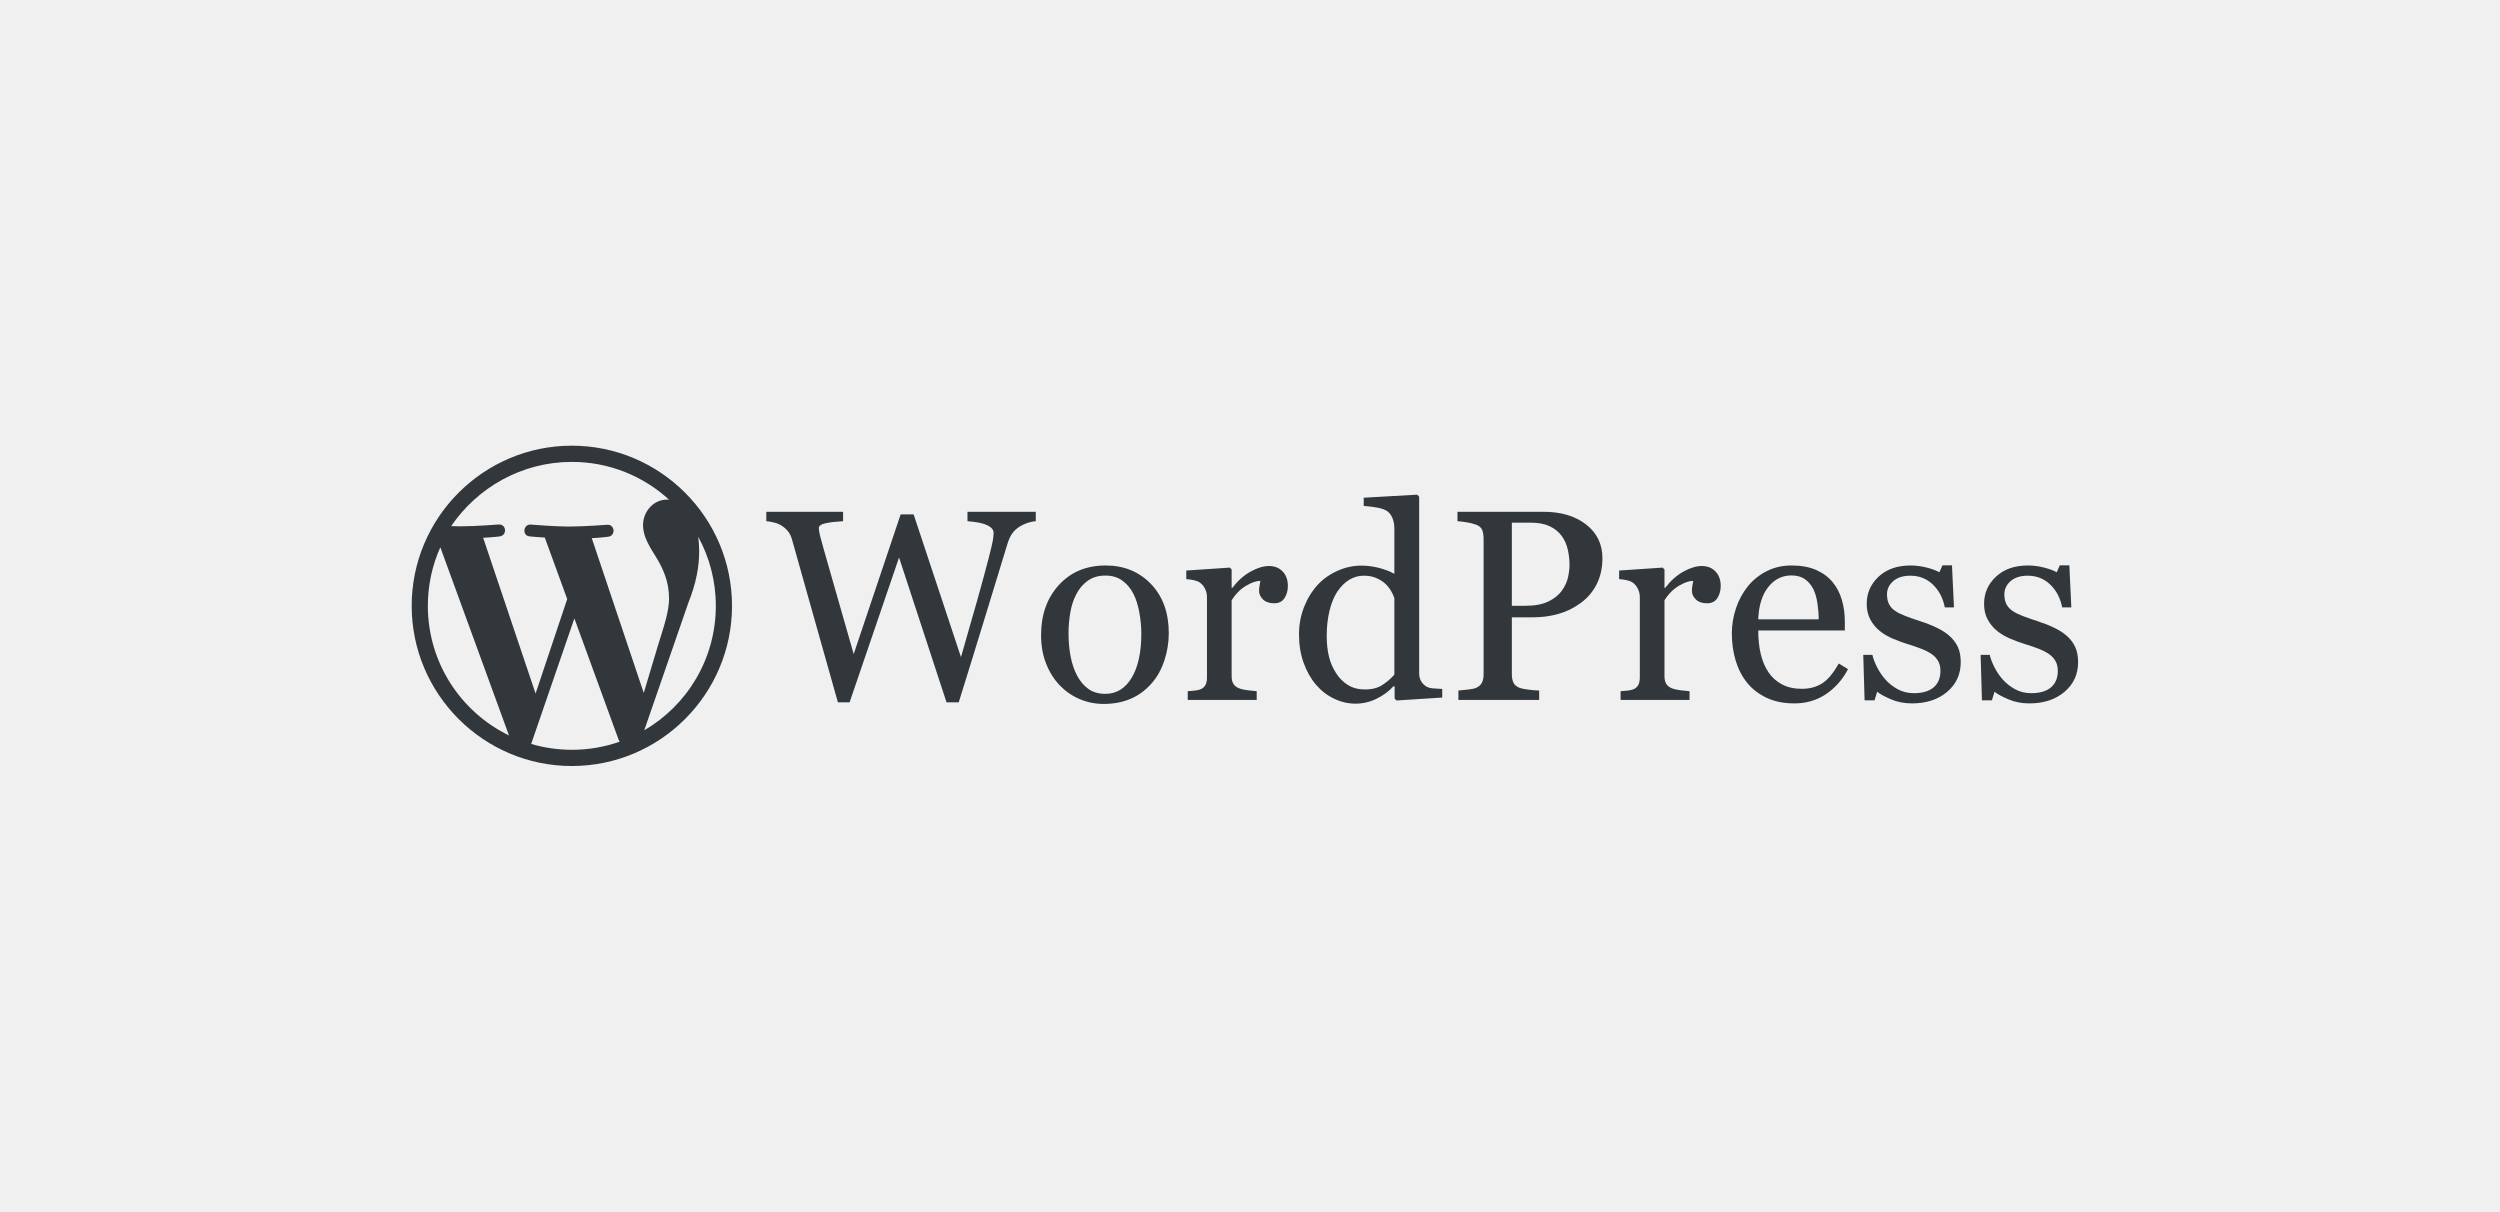
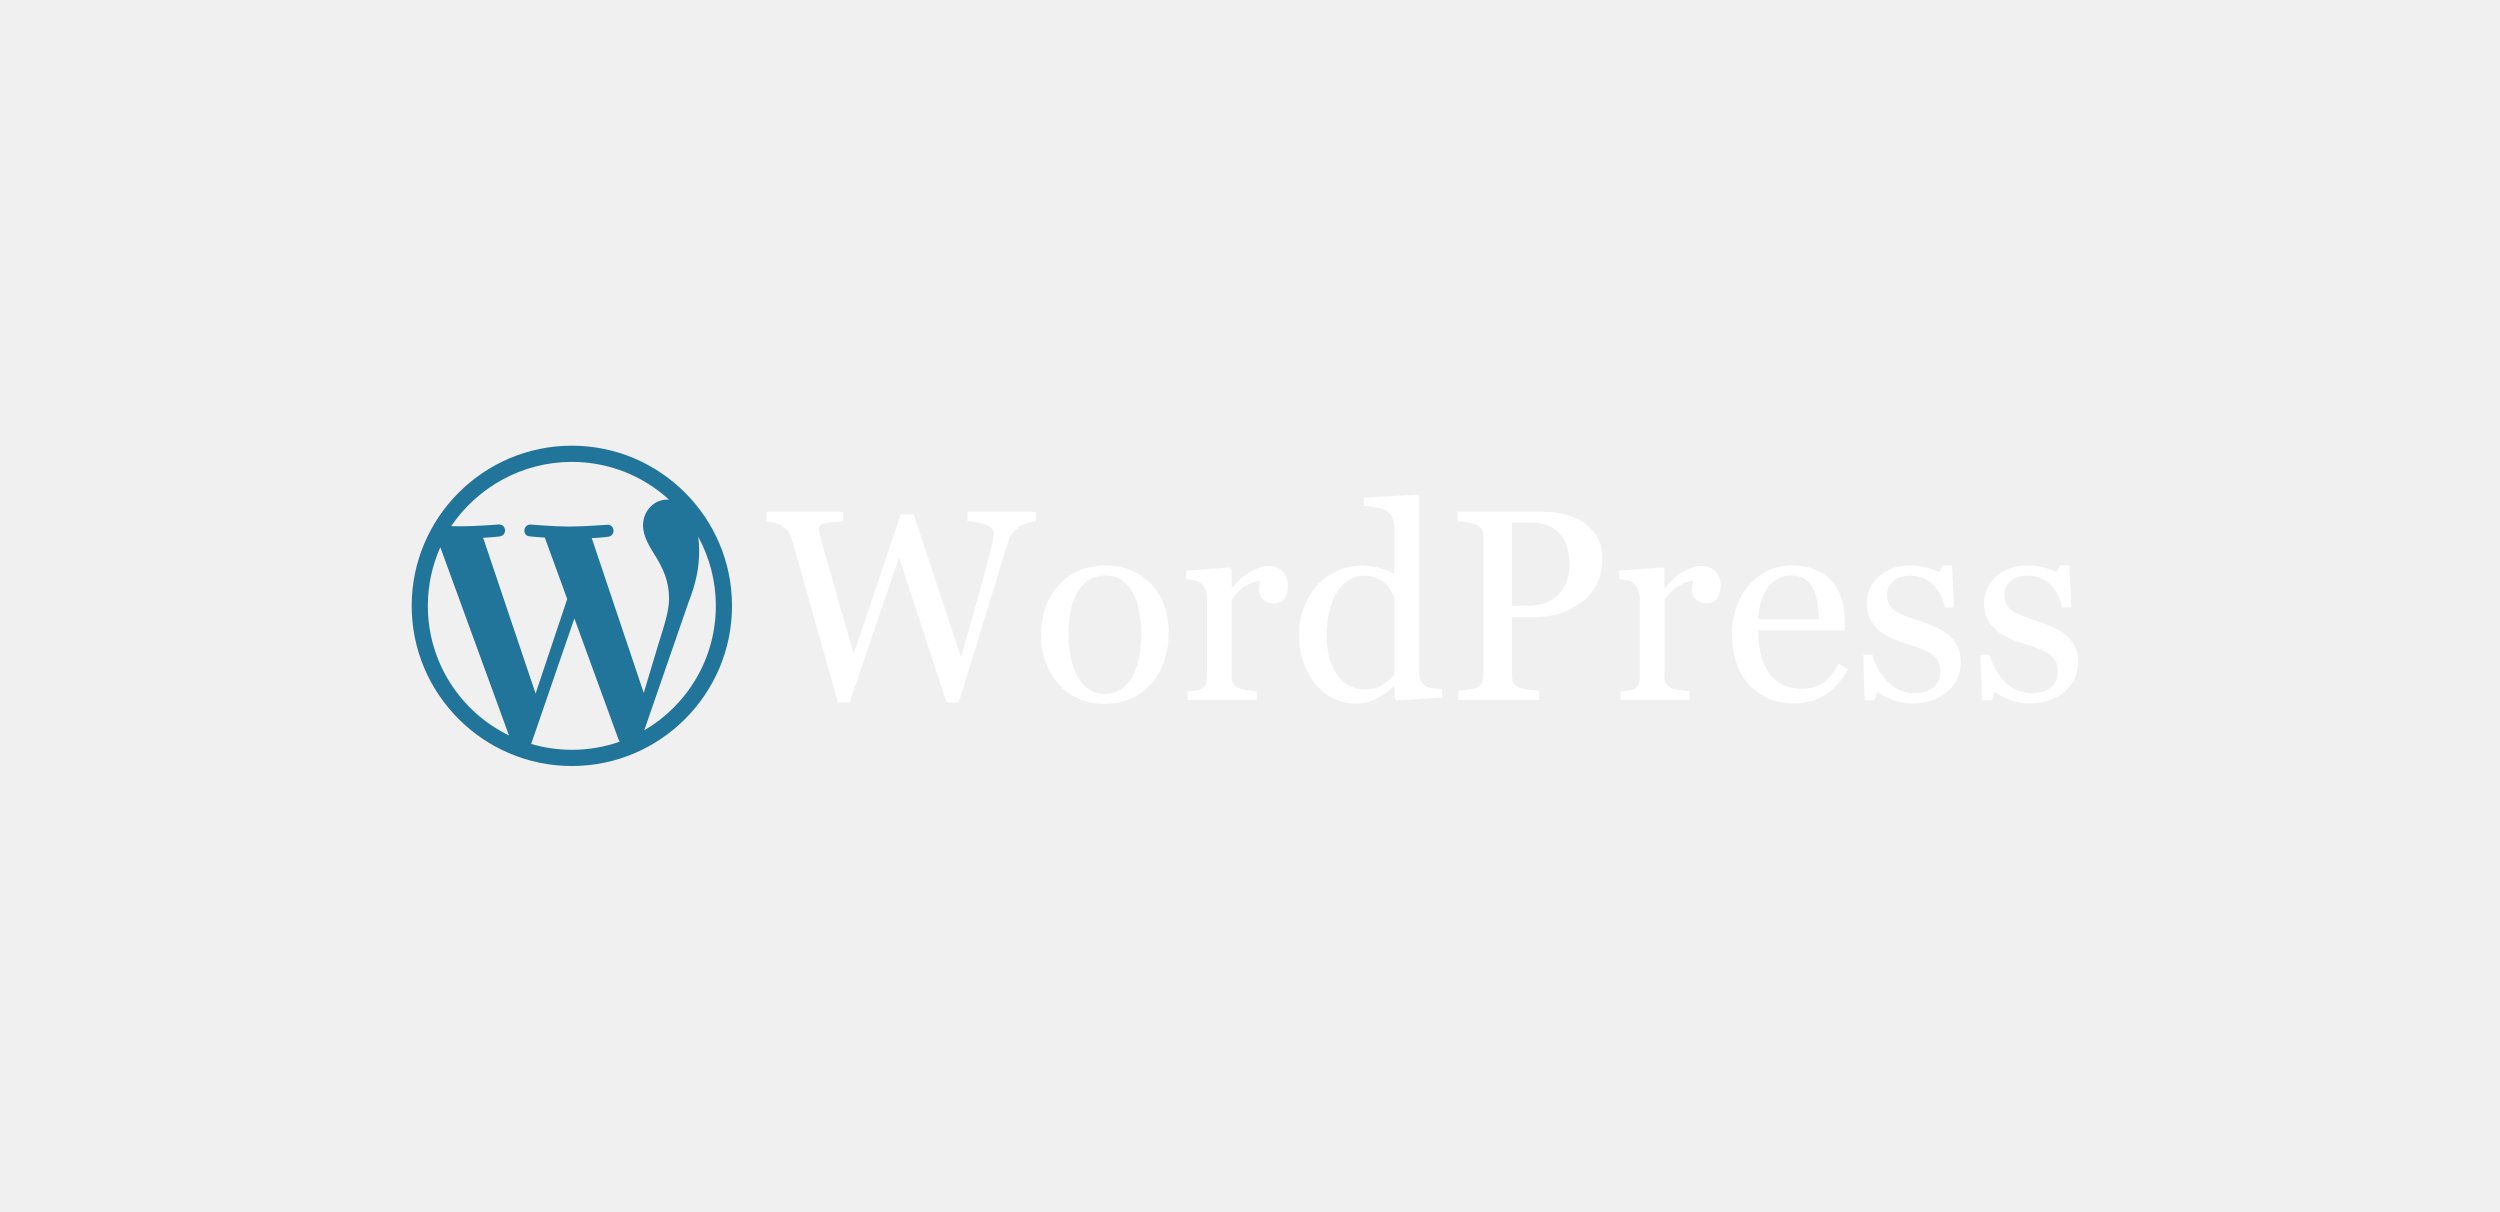
<svg xmlns="http://www.w3.org/2000/svg" width="718" height="348" viewBox="0 0 717.53 348.00" role="img" aria-labelledby="title">
-   <g fill="#32373b" transform="translate(118.00 128.00) scale(3.8333)">
+   <g fill="#21759b" transform="translate(118.00 128.00) scale(3.8333)">
    <path d="M21.469 6.825c.84 1.537 1.318 3.3 1.318 5.175 0 3.979-2.156 7.456-5.363 9.325l3.295-9.527c.615-1.54.82-2.771.82-3.864 0-.405-.026-.78-.07-1.11m-7.981.105c.647-.03 1.232-.105 1.232-.105.582-.075.514-.93-.067-.899 0 0-1.755.135-2.88.135-1.064 0-2.85-.15-2.85-.15-.585-.03-.661.855-.075.885 0 0 .54.061 1.125.09l1.68 4.605-2.37 7.08L5.354 6.9c.649-.03 1.234-.1 1.234-.1.585-.075.516-.93-.065-.896 0 0-1.746.138-2.874.138-.2 0-.438-.008-.69-.015C4.911 3.15 8.235 1.215 12 1.215c2.809 0 5.365 1.072 7.286 2.833-.046-.003-.091-.009-.141-.009-1.06 0-1.812.923-1.812 1.914 0 .89.513 1.643 1.06 2.531.411.72.89 1.643.89 2.977 0 .915-.354 1.994-.821 3.479l-1.075 3.585-3.9-11.61.001.014zM12 22.784c-1.059 0-2.081-.153-3.048-.437l3.237-9.406 3.315 9.087c.024.053.05.101.078.149-1.12.393-2.325.609-3.582.609M1.211 12c0-1.564.336-3.05.935-4.39L7.29 21.709C3.694 19.96 1.212 16.271 1.211 12M12 0C5.385 0 0 5.385 0 12s5.385 12 12 12 12-5.385 12-12S18.615 0 12 0" />
  </g>
-   <g fill="#32373b" transform="translate(220.00 129.50)">
+   <g fill="#ffffff" transform="translate(220.00 129.50)">
    <path d="M77.238 20.186Q76.286 20.224 75.029 20.624Q73.772 21.023 72.706 21.671Q71.373 22.509 70.554 23.594Q69.735 24.68 69.126 26.622Q66.422 35.42 62.842 47.169Q59.262 58.919 55.11 72.211H51.606L37.972 30.621L23.766 72.211H20.414Q16.644 58.881 12.606 44.542Q8.569 30.202 7.198 25.327Q6.855 24.146 6.189 23.232Q5.522 22.318 4.38 21.557Q3.428 20.909 2.152 20.585Q0.876 20.262 -0.152 20.186V17.481H21.899V20.186Q19.005 20.338 16.967 20.757Q14.93 21.176 14.93 22.166Q14.93 22.547 15.044 23.175Q15.158 23.804 15.234 24.185Q16.11 27.536 18.338 35.249Q20.566 42.961 24.946 58.348L38.429 18.243H42.161L55.758 59.224Q58.5 49.778 60.48 42.713Q62.461 35.648 63.756 30.621Q64.67 27.079 64.898 25.765Q65.127 24.451 65.127 23.537Q65.127 22.242 63.356 21.366Q61.585 20.49 57.624 20.186V17.481H77.238Z" />
    <path d="M115.438 52.368Q115.438 56.329 114.182 60.157Q112.925 63.984 110.602 66.65Q107.974 69.697 104.508 71.183Q101.042 72.668 96.738 72.668Q93.158 72.668 89.921 71.316Q86.684 69.964 84.17 67.374Q81.694 64.822 80.228 61.147Q78.762 57.472 78.762 52.901Q78.762 44.104 83.884 38.505Q89.007 32.906 97.31 32.906Q105.193 32.906 110.316 38.219Q115.438 43.532 115.438 52.368ZM107.555 52.444Q107.555 49.588 106.983 46.408Q106.412 43.228 105.27 41.019Q104.051 38.657 102.07 37.229Q100.09 35.801 97.233 35.801Q94.301 35.801 92.225 37.248Q90.149 38.695 88.854 41.209Q87.636 43.532 87.141 46.503Q86.646 49.474 86.646 52.254Q86.646 55.91 87.236 59.014Q87.826 62.118 89.121 64.556Q90.416 66.993 92.377 68.383Q94.339 69.773 97.233 69.773Q101.994 69.773 104.774 65.165Q107.555 60.557 107.555 52.444Z" />
    <path d="M149.64 38.81Q149.64 40.752 148.688 42.256Q147.735 43.761 145.755 43.761Q143.622 43.761 142.499 42.656Q141.375 41.552 141.375 40.219Q141.375 39.381 141.508 38.695Q141.642 38.01 141.756 37.324Q139.966 37.324 137.566 38.771Q135.167 40.219 133.491 42.885V64.746Q133.491 66.079 134.005 66.917Q134.52 67.755 135.624 68.174Q136.576 68.555 138.081 68.745Q139.585 68.936 140.689 69.012V71.525H120.885V69.012Q121.761 68.936 122.694 68.859Q123.627 68.783 124.312 68.555Q125.379 68.212 125.893 67.355Q126.407 66.498 126.407 65.127V41.933Q126.407 40.752 125.855 39.609Q125.303 38.467 124.312 37.781Q123.589 37.324 122.599 37.115Q121.608 36.905 120.466 36.829V34.354L132.958 33.516L133.491 34.049V39.343H133.682Q136.043 36.258 138.938 34.658Q141.832 33.059 144.231 33.059Q146.631 33.059 148.135 34.62Q149.64 36.182 149.64 38.81Z" />
    <path d="M193.972 70.84 180.87 71.678 180.299 71.145V67.641L179.994 67.564Q178.014 69.773 175.1 71.183Q172.187 72.592 169.102 72.592Q165.902 72.592 162.913 71.164Q159.923 69.735 157.714 67.146Q155.467 64.518 154.153 60.823Q152.839 57.129 152.839 52.673Q152.839 48.598 154.248 44.941Q155.657 41.285 158.133 38.543Q160.456 35.991 163.827 34.468Q167.197 32.944 170.701 32.944Q173.329 32.944 175.862 33.611Q178.395 34.277 180.223 35.306V22.242Q180.223 20.643 179.689 19.329Q179.156 18.015 178.204 17.329Q177.138 16.605 175.329 16.282Q173.52 15.958 171.425 15.806V13.444L186.773 12.568L187.345 13.14V63.794Q187.345 65.127 187.859 66.06Q188.373 66.993 189.363 67.641Q190.087 68.098 191.458 68.212Q192.829 68.326 193.972 68.364ZM180.223 64.251V42.275Q179.918 41.285 179.232 40.143Q178.547 39.0 177.519 38.048Q176.414 37.096 174.929 36.467Q173.443 35.839 171.463 35.839Q169.178 35.839 167.254 37.02Q165.331 38.2 163.846 40.409Q162.437 42.542 161.618 45.836Q160.799 49.131 160.799 53.13Q160.799 56.329 161.408 58.938Q162.018 61.547 163.465 63.794Q164.798 65.927 166.874 67.222Q168.949 68.517 171.806 68.517Q174.853 68.517 176.852 67.184Q178.852 65.851 180.223 64.251Z" />
    <path d="M239.979 30.812Q239.979 35.039 238.323 38.295Q236.666 41.552 233.733 43.685Q230.839 45.817 227.373 46.808Q223.907 47.798 220.022 47.798H213.967V64.175Q213.967 65.508 214.405 66.517Q214.843 67.526 216.214 68.06Q216.899 68.326 218.632 68.555Q220.365 68.783 221.812 68.821V71.525H198.618V68.821Q199.532 68.745 201.265 68.555Q202.998 68.364 203.684 68.06Q204.826 67.564 205.34 66.612Q205.854 65.66 205.854 64.175V25.175Q205.854 23.842 205.474 22.775Q205.093 21.709 203.684 21.176Q202.236 20.681 200.808 20.471Q199.38 20.262 198.352 20.186V17.481H223.031Q230.572 17.481 235.276 21.119Q239.979 24.756 239.979 30.812ZM228.401 40.028Q229.696 38.2 230.115 36.239Q230.534 34.277 230.534 32.716Q230.534 30.545 230.02 28.298Q229.506 26.051 228.249 24.375Q226.916 22.585 224.745 21.595Q222.574 20.604 219.337 20.604H213.967V44.484H217.852Q221.965 44.484 224.536 43.208Q227.106 41.933 228.401 40.028Z" />
    <path d="M273.952 38.81Q273.952 40.752 273.0 42.256Q272.048 43.761 270.067 43.761Q267.935 43.761 266.811 42.656Q265.688 41.552 265.688 40.219Q265.688 39.381 265.821 38.695Q265.954 38.01 266.068 37.324Q264.278 37.324 261.879 38.771Q259.479 40.219 257.804 42.885V64.746Q257.804 66.079 258.318 66.917Q258.832 67.755 259.937 68.174Q260.889 68.555 262.393 68.745Q263.897 68.936 265.002 69.012V71.525H245.197V69.012Q246.073 68.936 247.006 68.859Q247.939 68.783 248.625 68.555Q249.691 68.212 250.206 67.355Q250.72 66.498 250.72 65.127V41.933Q250.72 40.752 250.167 39.609Q249.615 38.467 248.625 37.781Q247.901 37.324 246.911 37.115Q245.921 36.905 244.778 36.829V34.354L257.271 33.516L257.804 34.049V39.343H257.994Q260.355 36.258 263.25 34.658Q266.145 33.059 268.544 33.059Q270.943 33.059 272.448 34.62Q273.952 36.182 273.952 38.81Z" />
    <path d="M310.515 62.689Q308.153 67.184 304.192 69.85Q300.231 72.516 295.09 72.516Q290.558 72.516 287.149 70.916Q283.74 69.316 281.531 66.574Q279.322 63.832 278.237 60.176Q277.151 56.52 277.151 52.444Q277.151 48.788 278.313 45.265Q279.475 41.742 281.722 38.924Q283.893 36.22 287.111 34.563Q290.329 32.906 294.328 32.906Q298.441 32.906 301.374 34.201Q304.307 35.496 306.135 37.743Q307.887 39.876 308.744 42.771Q309.601 45.665 309.601 49.055V51.568H284.73Q284.73 55.263 285.435 58.271Q286.14 61.28 287.663 63.565Q289.148 65.774 291.548 67.05Q293.947 68.326 297.261 68.326Q300.65 68.326 303.107 66.746Q305.563 65.165 307.849 61.052ZM302.098 48.369Q302.098 46.236 301.736 43.799Q301.374 41.361 300.574 39.724Q299.698 37.972 298.175 36.867Q296.651 35.763 294.252 35.763Q290.253 35.763 287.606 39.095Q284.959 42.428 284.73 48.369Z" />
    <path d="M339.65 53.13Q341.212 54.501 342.05 56.291Q342.888 58.081 342.888 60.671Q342.888 65.889 338.984 69.202Q335.08 72.516 328.872 72.516Q325.597 72.516 322.835 71.335Q320.074 70.154 318.894 69.164L318.132 71.64H315.275L314.895 58.576H317.522Q317.827 60.062 318.817 62.042Q319.808 64.022 321.217 65.622Q322.702 67.298 324.778 68.44Q326.854 69.583 329.443 69.583Q333.1 69.583 335.08 67.926Q337.061 66.27 337.061 63.185Q337.061 61.585 336.432 60.423Q335.804 59.262 334.585 58.386Q333.328 57.51 331.5 56.805Q329.672 56.101 327.425 55.415Q325.635 54.882 323.445 53.949Q321.255 53.016 319.693 51.759Q318.018 50.426 316.951 48.483Q315.885 46.541 315.885 43.913Q315.885 39.305 319.312 36.105Q322.74 32.906 328.491 32.906Q330.7 32.906 333.004 33.478Q335.309 34.049 336.756 34.849L337.632 32.868H340.374L340.945 44.941H338.317Q337.518 40.904 334.871 38.372Q332.224 35.839 328.415 35.839Q325.292 35.839 323.502 37.4Q321.712 38.962 321.712 41.171Q321.712 42.885 322.302 44.027Q322.893 45.17 324.073 45.97Q325.216 46.731 326.949 47.398Q328.682 48.064 331.233 48.902Q333.747 49.702 335.975 50.769Q338.203 51.835 339.65 53.13Z" />
    <path d="M373.356 53.13Q374.918 54.501 375.756 56.291Q376.594 58.081 376.594 60.671Q376.594 65.889 372.69 69.202Q368.786 72.516 362.578 72.516Q359.303 72.516 356.542 71.335Q353.78 70.154 352.6 69.164L351.838 71.64H348.981L348.601 58.576H351.229Q351.533 60.062 352.523 62.042Q353.514 64.022 354.923 65.622Q356.408 67.298 358.484 68.44Q360.56 69.583 363.149 69.583Q366.806 69.583 368.786 67.926Q370.767 66.27 370.767 63.185Q370.767 61.585 370.138 60.423Q369.51 59.262 368.291 58.386Q367.034 57.51 365.206 56.805Q363.378 56.101 361.131 55.415Q359.341 54.882 357.151 53.949Q354.961 53.016 353.399 51.759Q351.724 50.426 350.657 48.483Q349.591 46.541 349.591 43.913Q349.591 39.305 353.019 36.105Q356.446 32.906 362.197 32.906Q364.406 32.906 366.71 33.478Q369.015 34.049 370.462 34.849L371.338 32.868H374.08L374.651 44.941H372.023Q371.224 40.904 368.577 38.372Q365.93 35.839 362.121 35.839Q358.998 35.839 357.208 37.4Q355.418 38.962 355.418 41.171Q355.418 42.885 356.008 44.027Q356.599 45.17 357.779 45.97Q358.922 46.731 360.655 47.398Q362.388 48.064 364.939 48.902Q367.453 49.702 369.681 50.769Q371.909 51.835 373.356 53.13Z" />
  </g>
</svg>
